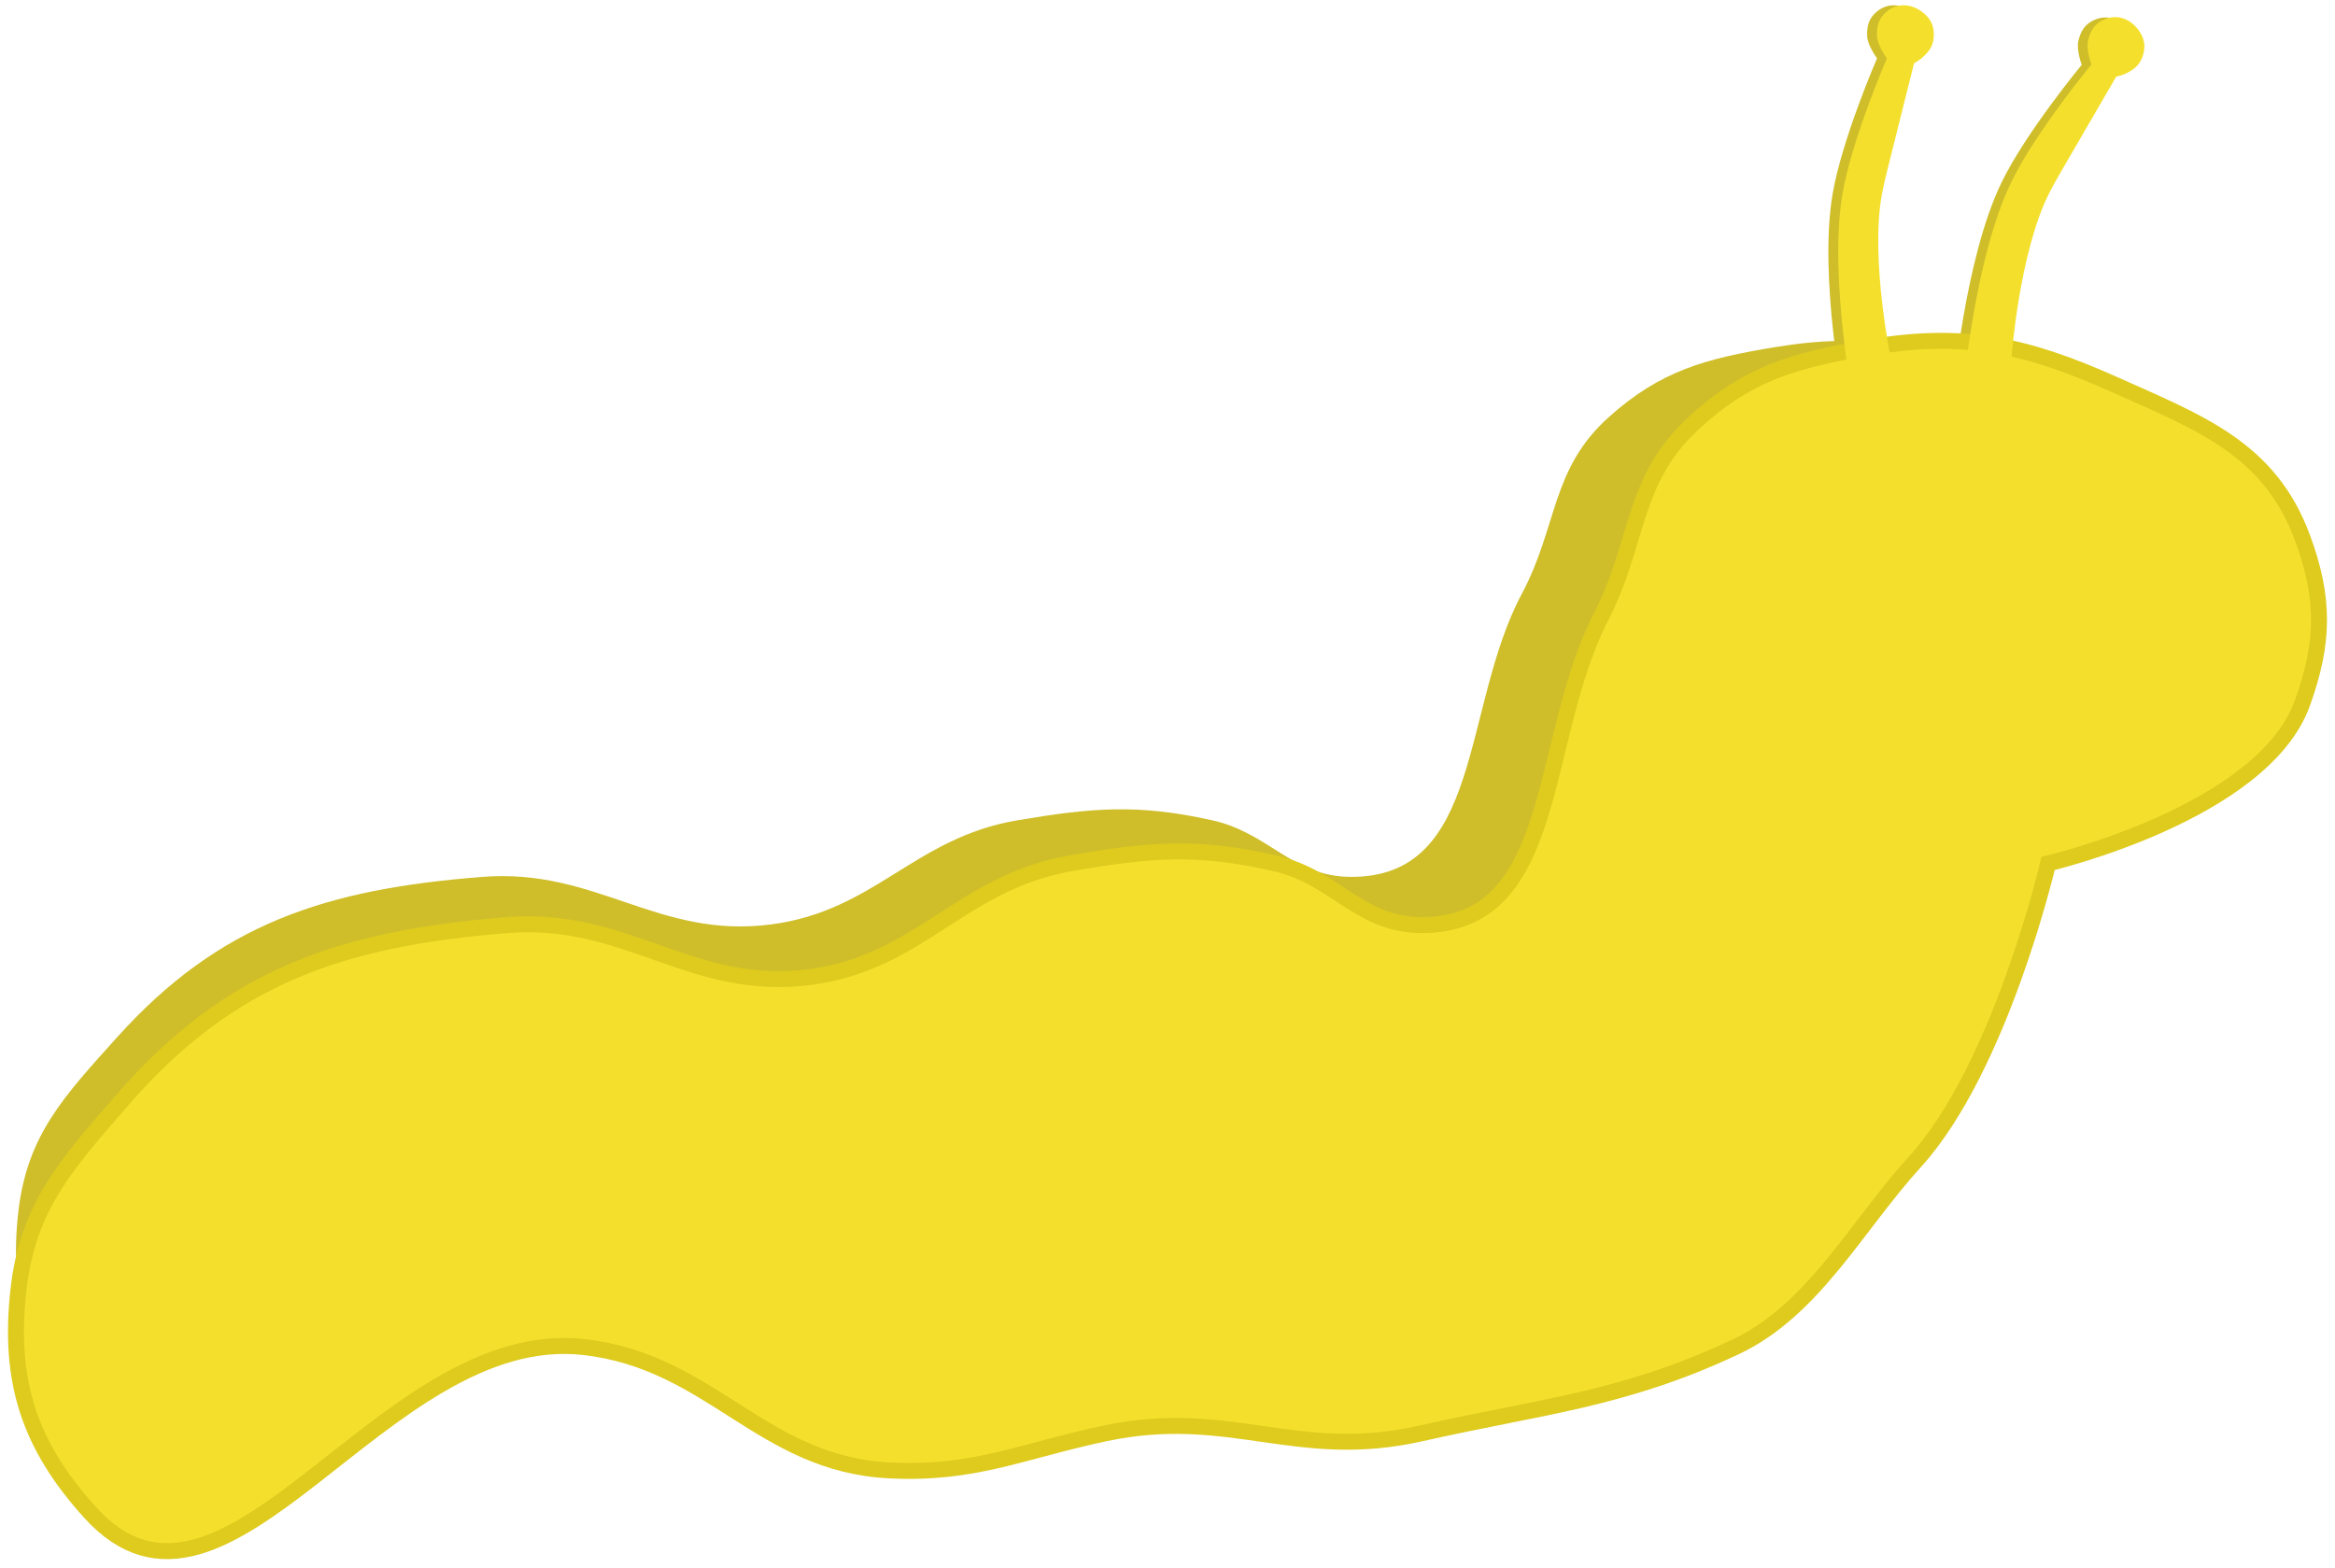
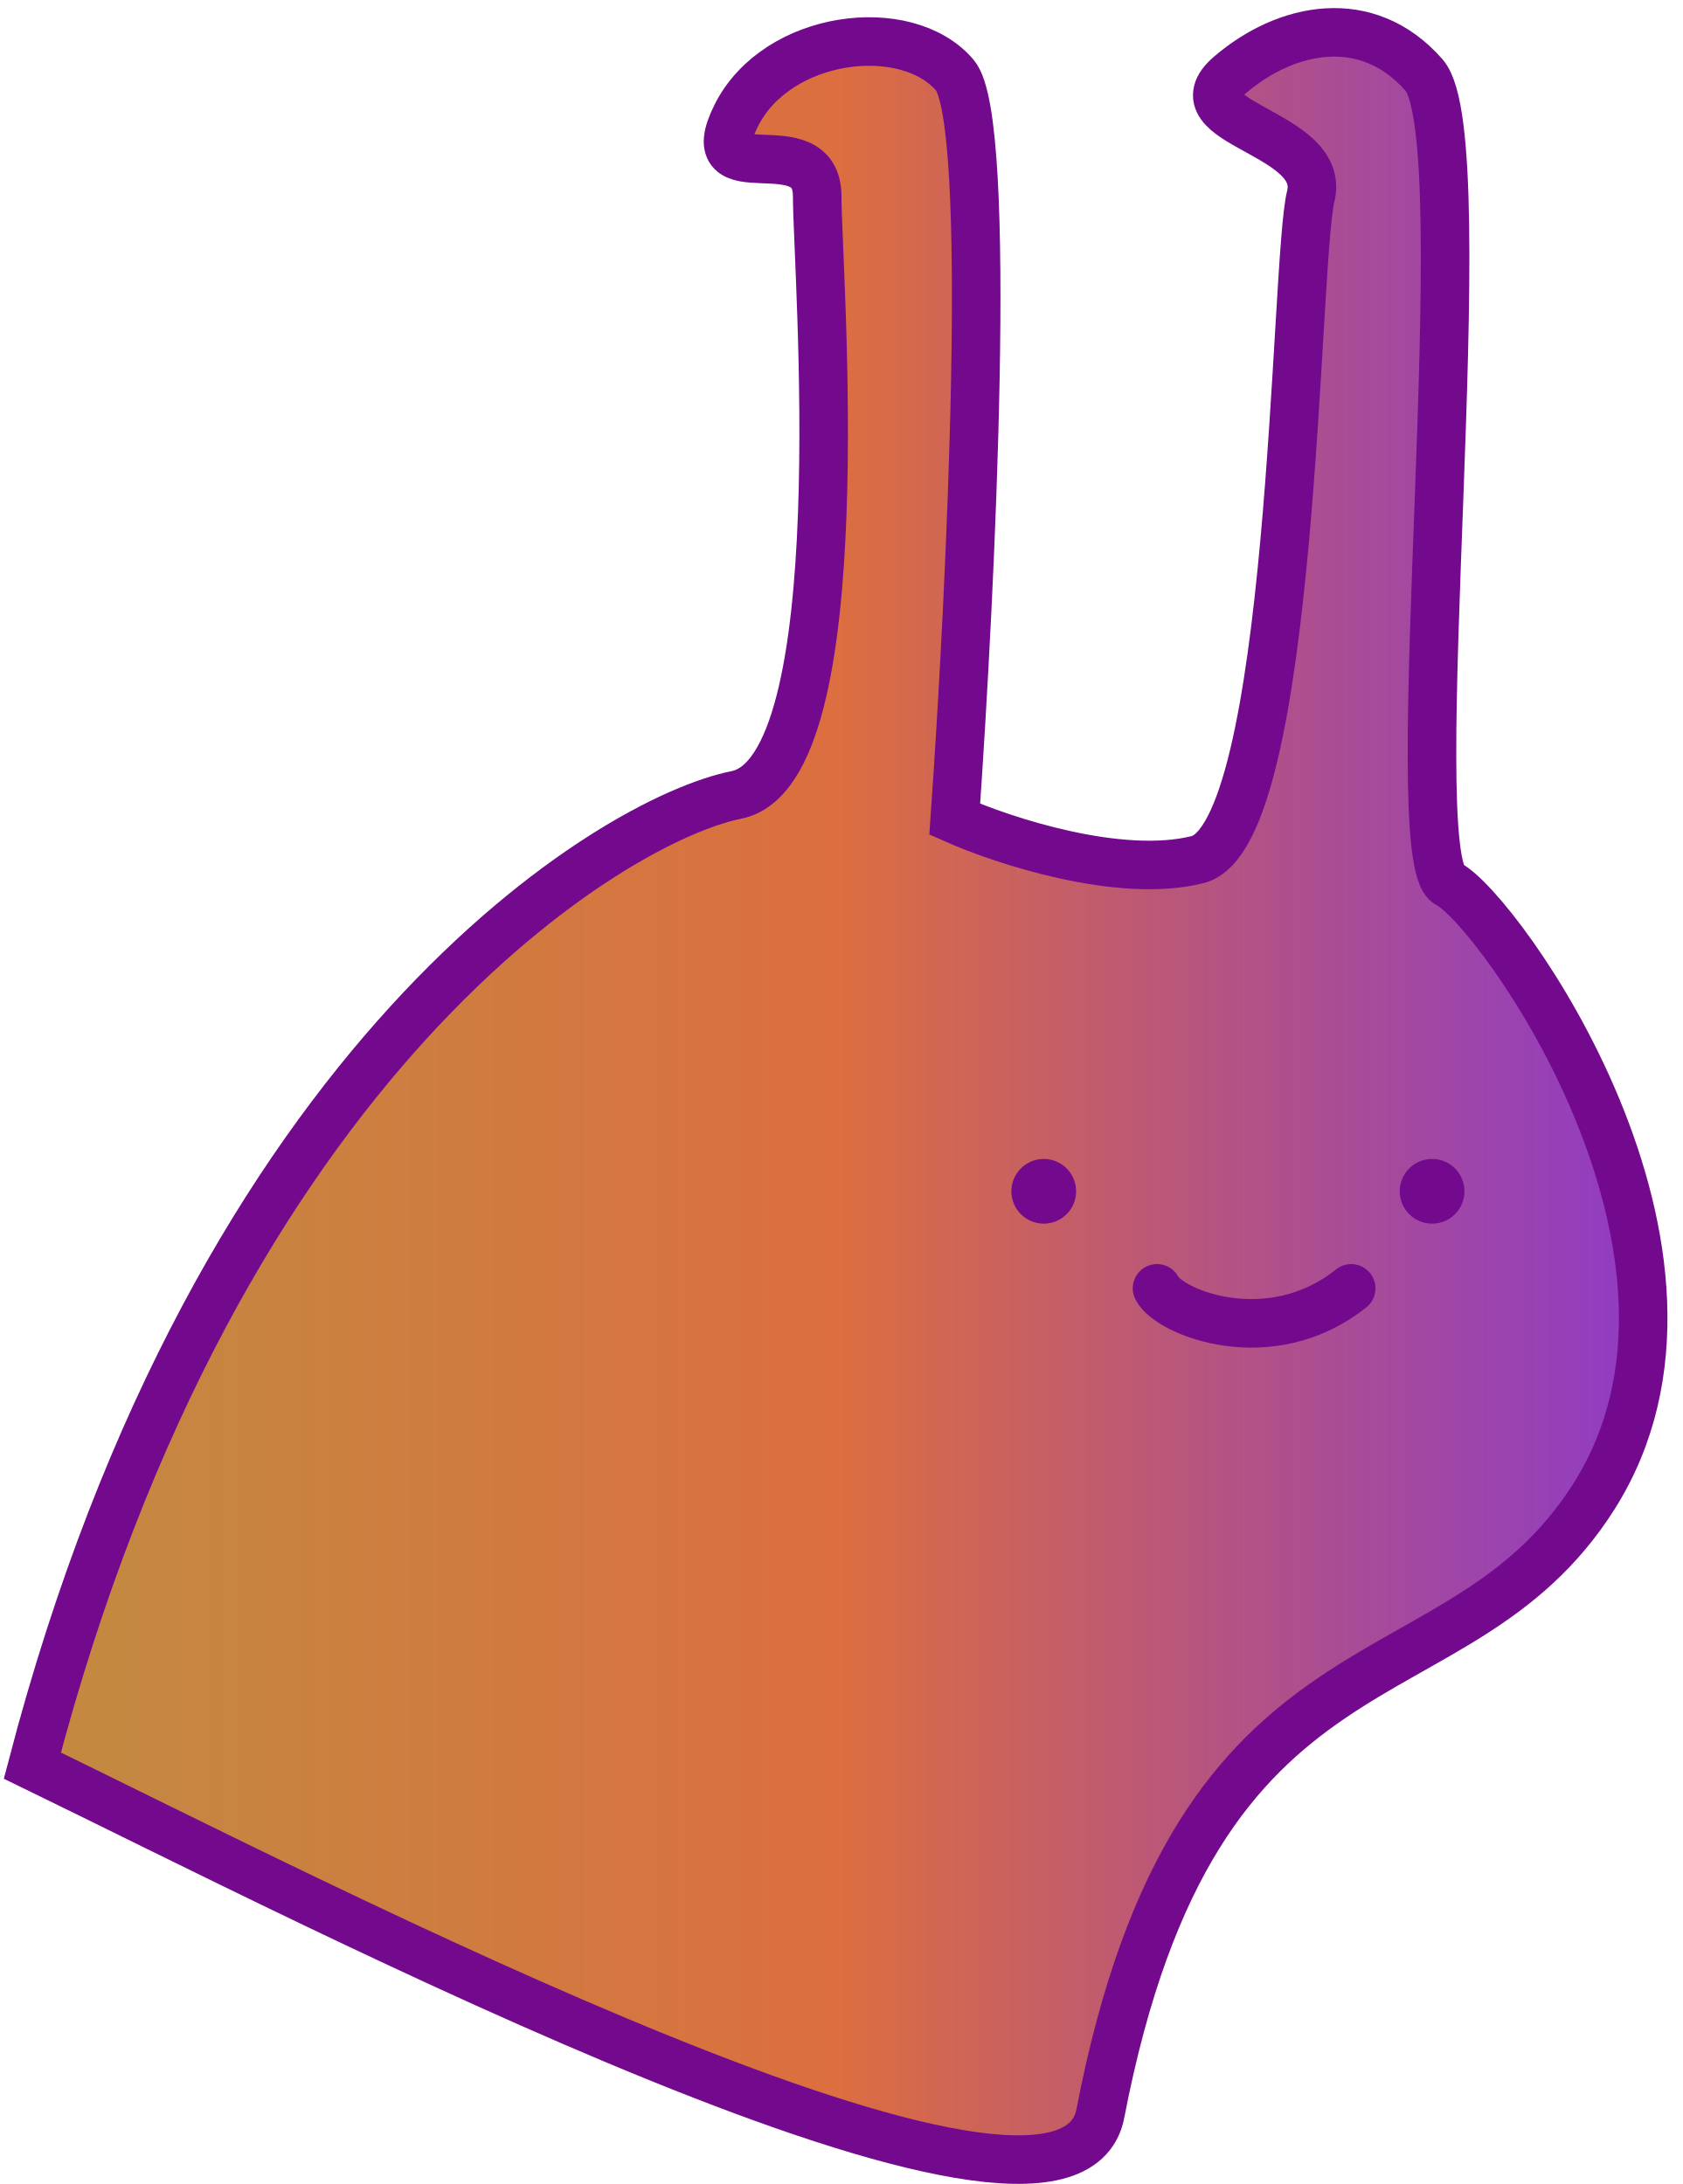
- <svg xmlns="http://www.w3.org/2000/svg" width="146" height="98" viewBox="0 0 146 98" fill="none">
-   <path d="M125.138 11.435C122.826 16.217 122.11 24.694 122.11 24.694L125.149 22.52C125.149 22.52 125.633 15.838 127.511 12.12C127.762 11.624 128.193 10.871 128.193 10.871L131.709 4.819C131.709 4.819 132.042 4.741 132.24 4.651C132.805 4.393 133.169 4.119 133.367 3.531C133.582 2.892 133.471 2.364 133.054 1.834C132.532 1.171 131.754 0.905 130.977 1.235C130.38 1.489 130.112 1.916 129.956 2.546C129.813 3.122 130.164 4.052 130.164 4.052C130.164 4.052 126.655 8.294 125.138 11.435Z" fill="#CFBE2A" />
-   <path d="M114.586 12.133C113.692 17.369 115.358 25.712 115.358 25.712L117.673 22.78C117.673 22.78 116.284 16.226 117.056 12.133C117.159 11.588 117.365 10.745 117.365 10.745L119.063 3.955C119.063 3.955 119.361 3.788 119.526 3.647C119.997 3.242 120.271 2.878 120.298 2.258C120.327 1.585 120.074 1.108 119.526 0.715C118.84 0.223 118.019 0.182 117.365 0.715C116.861 1.125 116.723 1.609 116.747 2.258C116.769 2.851 117.365 3.647 117.365 3.647C117.365 3.647 115.172 8.696 114.586 12.133Z" fill="#CFBE2A" />
-   <path d="M7.303 64.885C13.733 57.725 20.398 55.598 30.182 54.834C37.306 54.278 41.139 58.733 48.221 57.807C54.727 56.957 57.153 52.386 63.621 51.295C68.303 50.505 71.161 50.264 75.793 51.295C79.37 52.09 80.776 54.81 84.446 54.834C92.737 54.889 91.361 44.255 95.152 37.138C97.413 32.893 96.959 29.348 100.579 26.096C103.827 23.178 106.618 22.43 110.991 21.707C116.7 20.764 120.371 21.547 125.657 23.831C130.785 26.046 134.856 27.522 136.804 32.608C138.134 36.082 138.102 38.607 136.804 42.093C134.443 48.429 121.698 51.295 121.698 51.295C121.698 51.295 118.886 63.007 113.778 68.425C110.323 72.089 107.718 73.679 103.072 75.786C96.382 78.821 91.656 77.468 84.446 79.042C77.033 80.661 73.108 82.474 65.674 83.997C60.728 85.011 57.965 86.356 52.914 86.121C45.266 85.765 42.338 79.872 34.729 79.042C22.725 77.734 13.498 97.177 5.397 88.527C1.765 84.65 0.55 80.982 1.144 75.786C1.695 70.966 4.013 68.55 7.303 64.885Z" fill="#CFBE2A" />
-   <path d="M7.636 68.805C14.404 61 21.42 58.682 31.721 57.85C39.219 57.244 43.255 62.099 50.711 61.09C57.56 60.163 60.113 55.181 66.921 53.992C71.851 53.131 74.859 52.869 79.736 53.992C83.501 54.859 84.981 57.823 88.845 57.85C97.572 57.91 96.124 46.319 100.115 38.562C102.495 33.935 102.018 30.07 105.828 26.526C109.247 23.345 112.185 22.53 116.789 21.742C122.799 20.715 126.663 21.568 132.228 24.057C137.626 26.471 141.911 28.08 143.962 33.624C145.363 37.411 145.329 40.163 143.962 43.962C141.477 50.868 128.06 53.992 128.06 53.992C128.06 53.992 125.1 66.758 119.723 72.663C116.086 76.657 113.391 81.938 108.5 84.236C101.457 87.544 96.435 87.921 88.845 89.636C81.041 91.4 76.909 87.976 69.083 89.636C63.876 90.741 60.968 92.207 55.651 91.951C47.599 91.563 44.517 85.14 36.507 84.236C23.87 82.809 14.157 104.002 5.629 94.574C1.805 90.347 0.526 86.35 1.151 80.687C1.732 75.433 4.172 72.799 7.636 68.805Z" fill="#F4E02C" stroke="#DECB1E" />
-   <path d="M115.203 12.133C114.31 17.369 115.975 25.712 115.975 25.712L118.291 22.78C118.291 22.78 116.901 16.226 117.673 12.133C117.776 11.588 117.982 10.745 117.982 10.745L119.68 3.955C119.68 3.955 119.979 3.788 120.144 3.647C120.615 3.242 120.889 2.878 120.916 2.258C120.945 1.585 120.691 1.108 120.144 0.715C119.458 0.223 118.637 0.182 117.982 0.715C117.479 1.125 117.34 1.609 117.365 2.258C117.387 2.851 117.982 3.647 117.982 3.647C117.982 3.647 115.79 8.696 115.203 12.133Z" fill="#F4E02C" />
-   <path d="M125.746 11.413C123.435 16.195 122.719 24.672 122.719 24.672L125.757 22.498C125.757 22.498 126.242 15.816 128.12 12.098C128.37 11.602 128.802 10.849 128.802 10.849L132.318 4.797C132.318 4.797 132.651 4.719 132.849 4.629C133.413 4.371 133.778 4.097 133.976 3.509C134.191 2.87 134.08 2.342 133.663 1.812C133.14 1.149 132.363 0.883 131.586 1.213C130.988 1.467 130.721 1.894 130.564 2.524C130.421 3.1 130.772 4.03 130.772 4.03C130.772 4.03 127.264 8.272 125.746 11.413Z" fill="#F4E02C" />
+ <svg xmlns="http://www.w3.org/2000/svg" width="104" height="135" viewBox="0 0 104 135" fill="none">
+   <path d="M68 130.638C65.869 141.699 19.5 117.638 2 109.138C13.5 65.138 38 50.638 45.5 49.138C53 47.638 50.5 16.638 50.5 12.138C50.5 7.638 43 12.138 45.5 7.138C48 2.138 56 1.138 59 4.638C61.4 7.438 60 36.472 59 50.638C62 51.971 69.2 54.338 74 53.138C80 51.638 80 16.138 81 12.138C82 8.138 72.5 7.638 76 4.638C79.5 1.638 84.5 0.638 88 4.638C91.5 8.638 86.5 53.138 89.5 54.638C92.5 56.138 108 77.5 98.5 92.5C89.935 106.024 74 99.5 68 130.638Z" fill="url(#paint0_linear_850_536)" stroke="#73098D" stroke-width="3" />
+   <circle cx="64.5" cy="73.638" r="2" fill="#73098D" />
+   <circle cx="88.5" cy="73.638" r="2" fill="#73098D" />
+   <path d="M71.5 79.638C72.265 81.147 78.5 83.638 83.5 79.638" stroke="#73098D" stroke-width="3" stroke-linecap="round" />
+   <defs>
+     <linearGradient id="paint0_linear_850_536" x1="2" y1="67.746" x2="114.558" y2="67.746" gradientUnits="userSpaceOnUse">
+       <stop offset="0.047" stop-color="#C48841" />
+       <stop offset="0.443" stop-color="#DC6E3F" />
+       <stop offset="1" stop-color="#690EDD" stop-opacity="0.854" />
+     </linearGradient>
+   </defs>
</svg>
